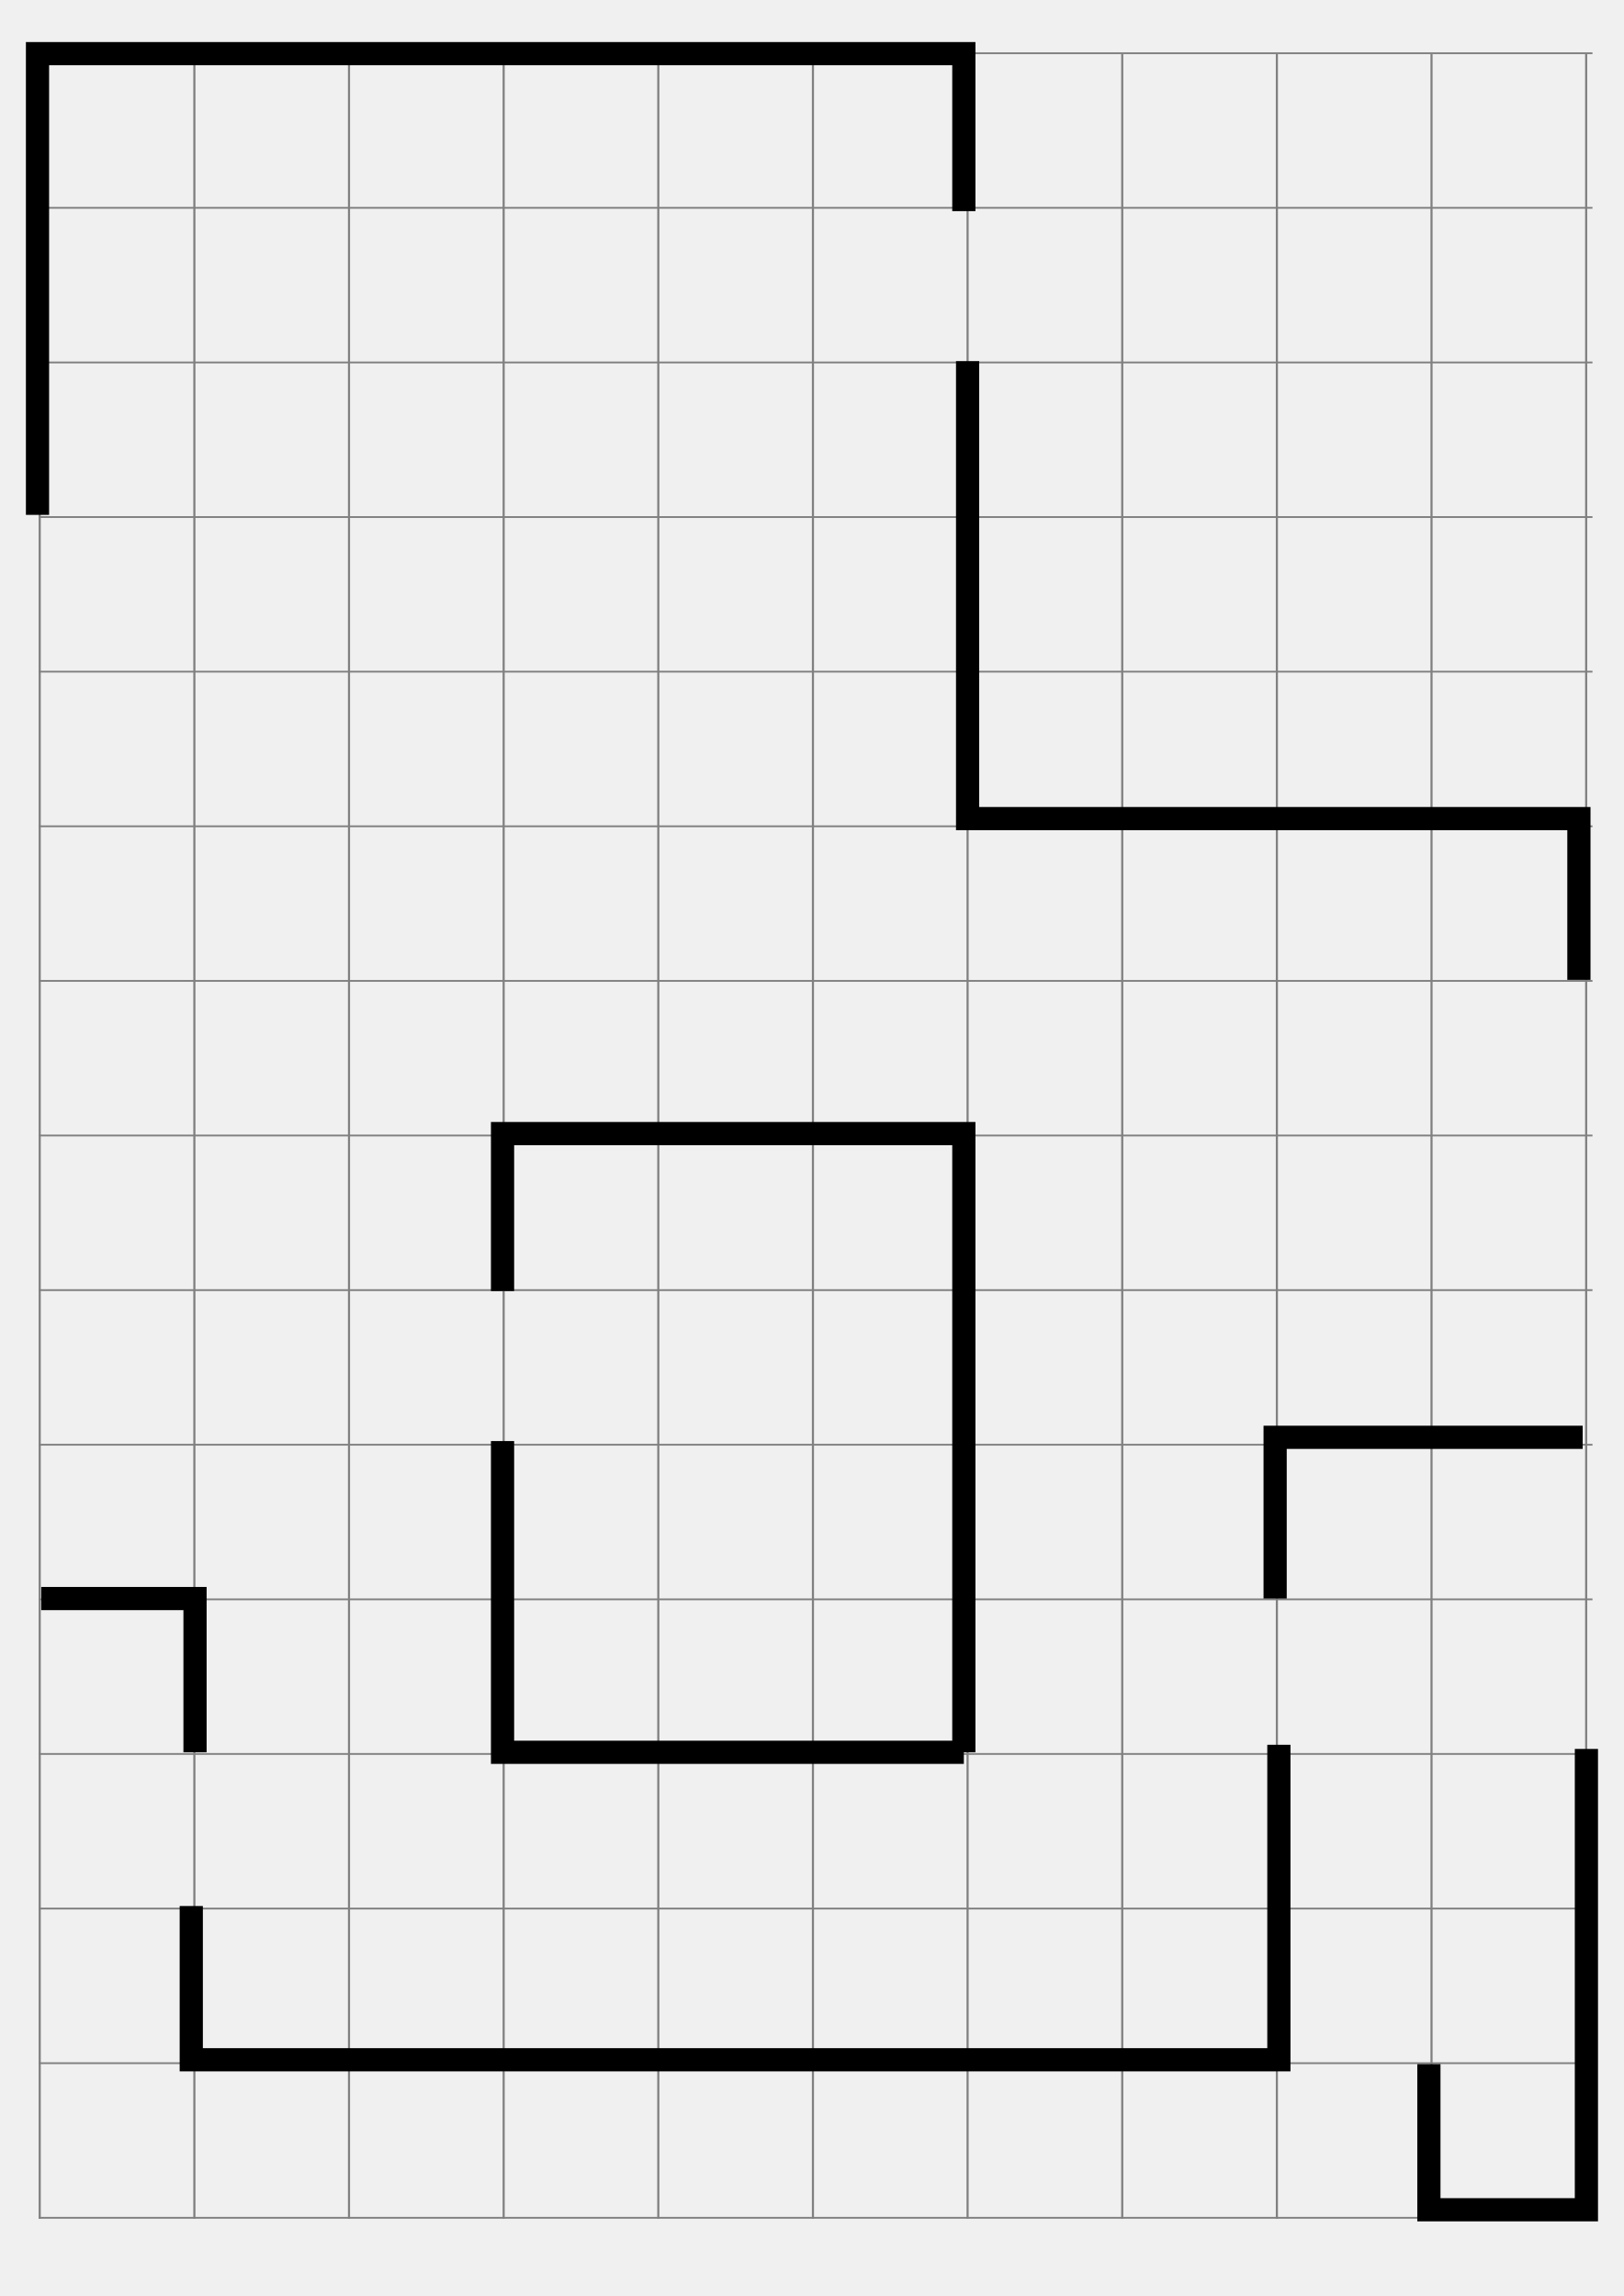
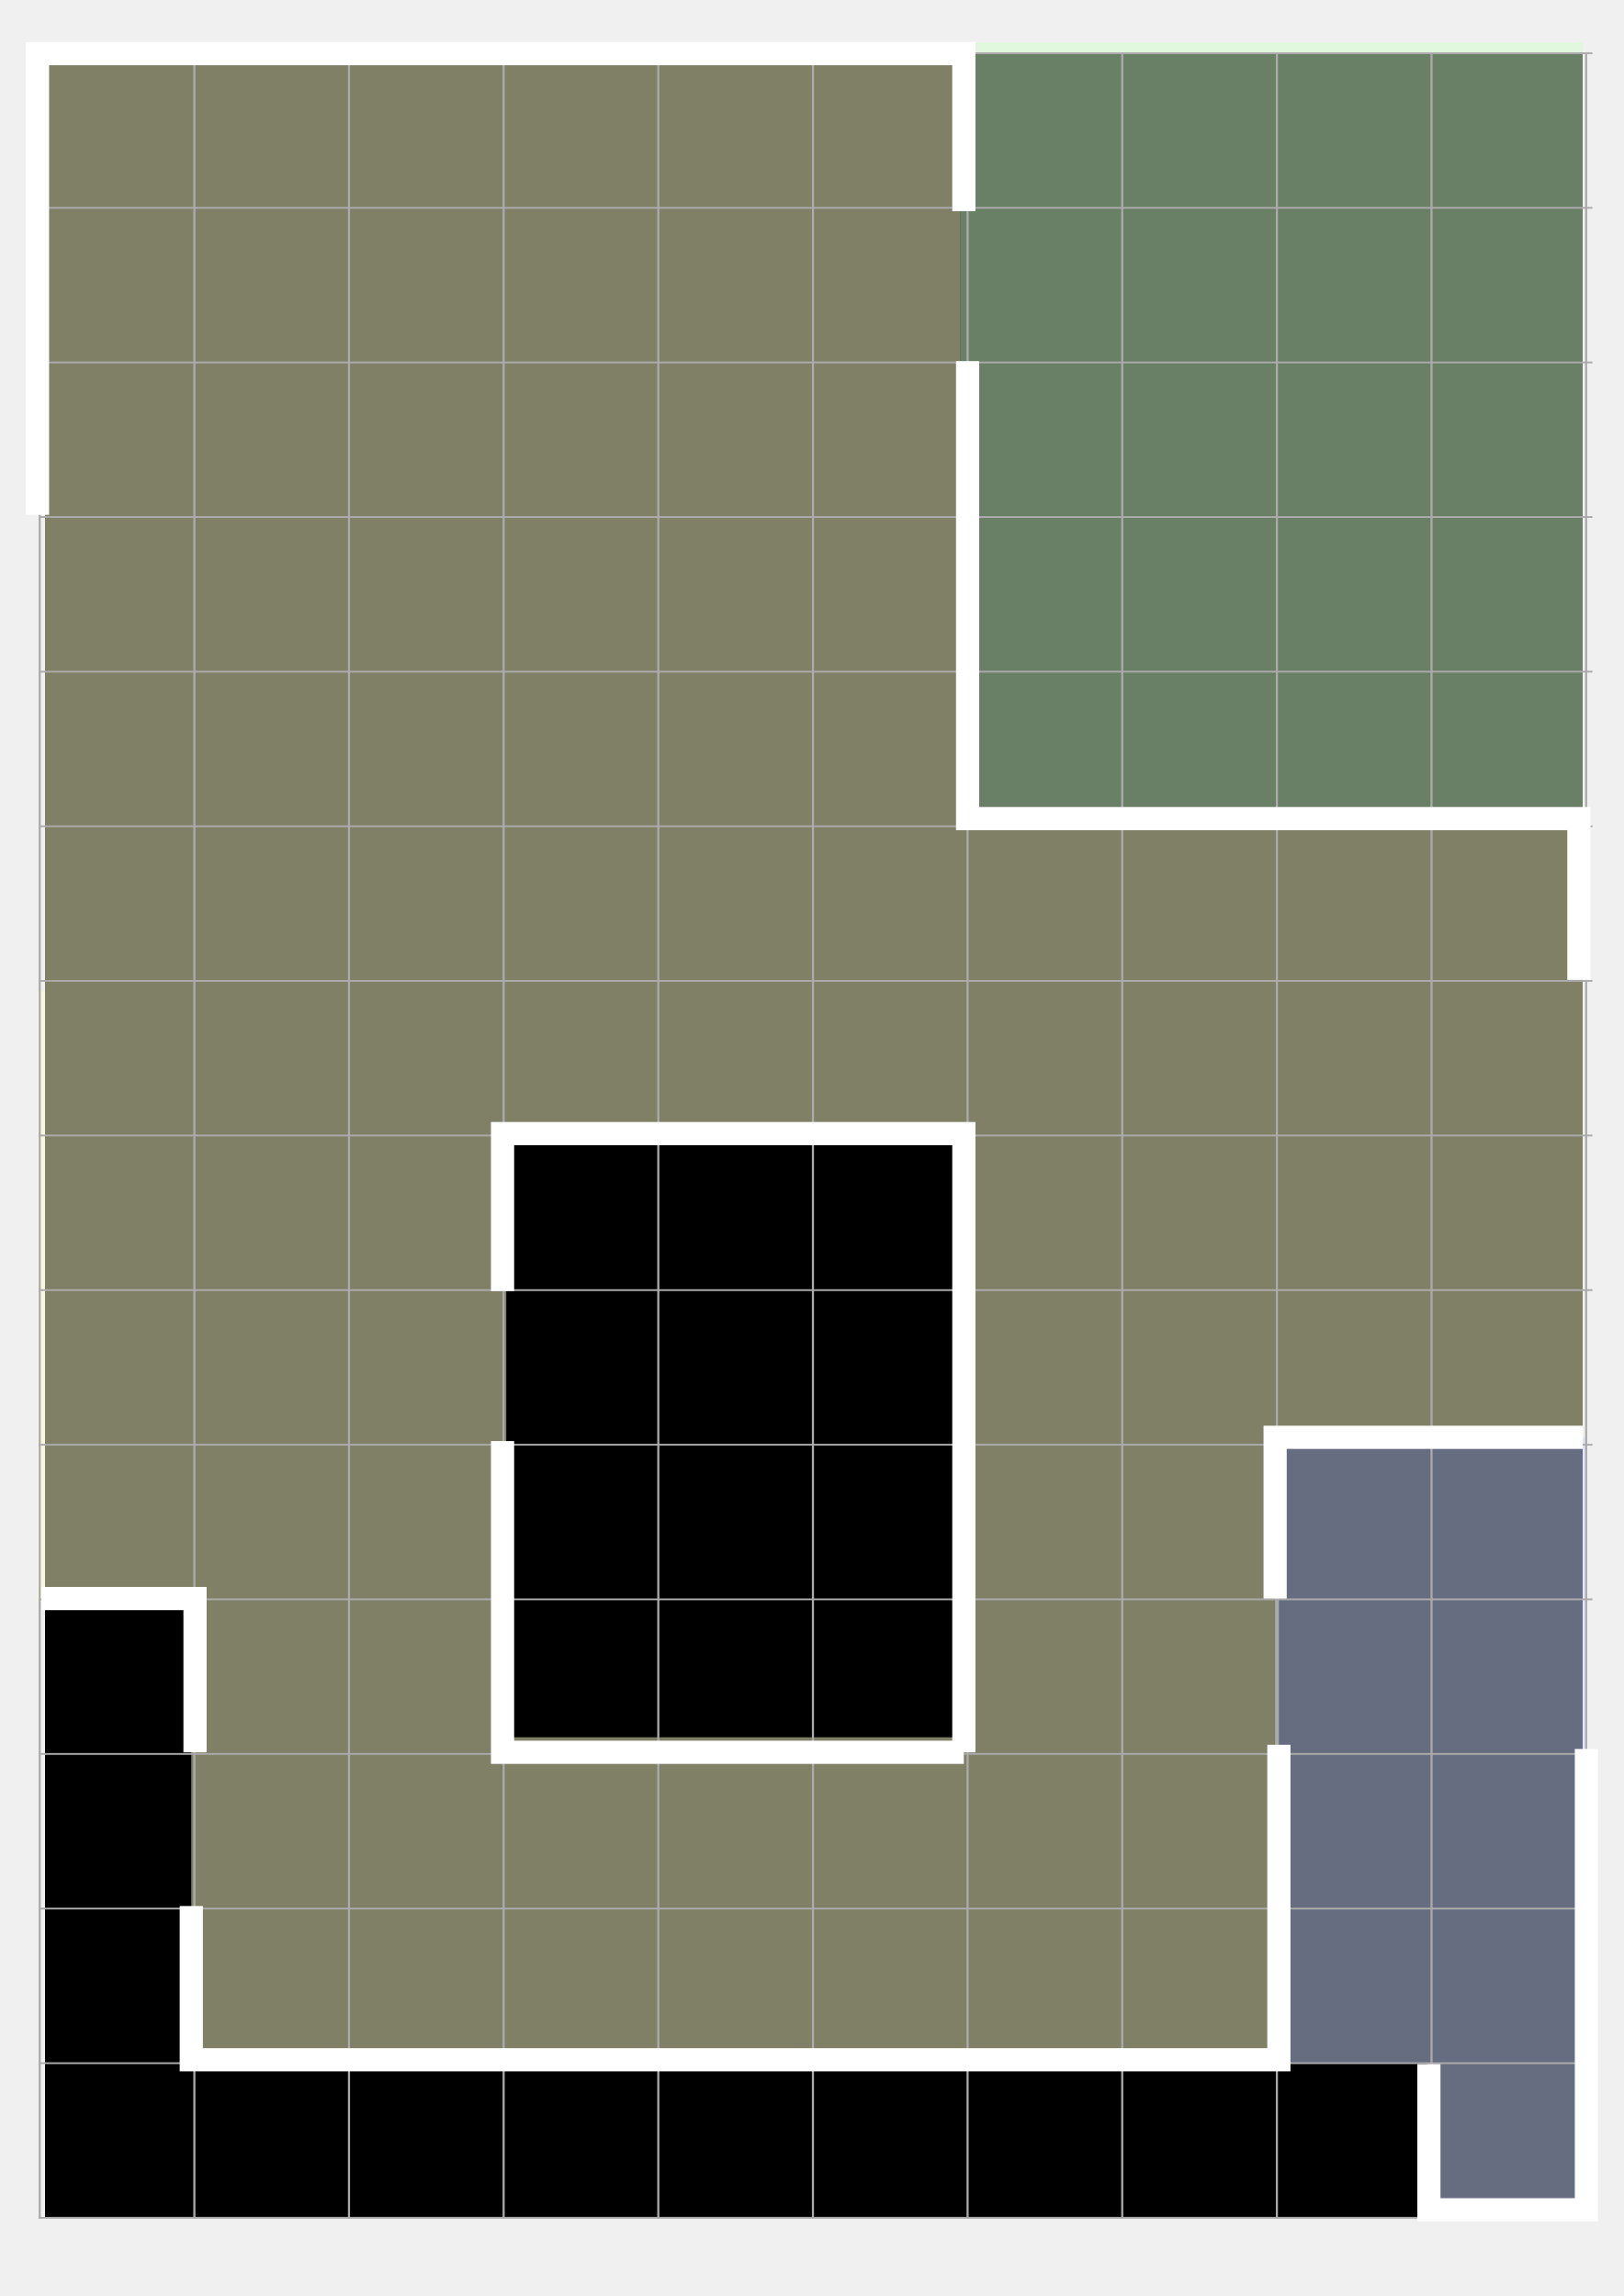
<svg xmlns="http://www.w3.org/2000/svg" width="210mm" height="297mm" viewBox="0 0 744.094 1052.362" id="svg2" version="1.1">
  <defs id="defs4" />
+   <g id="layer7">
+     <rect style="opacity:1;fill:#000000;fill-opacity:1;stroke:none;stroke-width:10.63;stroke-linecap:butt;stroke-linejoin:miter;stroke-miterlimit:4;stroke-dasharray:none;stroke-dashoffset:0;stroke-opacity:1" id="rect9844" width="704.659" height="991.679" x="20.624" y="24.591" />
+     <path style="opacity:1;fill:#ffffcc;fill-opacity:0.5;stroke:none;stroke-width:10.63;stroke-linecap:butt;stroke-linejoin:miter;stroke-miterlimit:4;stroke-dasharray:none;stroke-dashoffset:0;stroke-opacity:1" d="M 20.625 21.154 L 20.625 454.262 L 17.188 454.262 L 17.188 734.406 L 87.652 734.406 L 87.652 835.809 L 87.652 942.367 L 467.48 942.367 L 586.07 942.367 L 586.07 660.502 L 725.283 660.502 L 725.283 375.201 L 439.982 375.201 L 439.982 21.154 L 20.625 21.154 z M 232.021 514.414 L 436.545 514.414 L 436.545 660.502 L 441.701 660.502 L 441.701 796.279 L 232.021 796.279 L 232.021 514.414 z " id="rect9846" />
+     <rect style="opacity:1;fill:#d4ffcc;fill-opacity:0.5;stroke:none;stroke-width:10.63;stroke-linecap:butt;stroke-linejoin:miter;stroke-miterlimit:4;stroke-dasharray:none;stroke-dashoffset:0;stroke-opacity:1" id="rect9859" width="285.301" height="350.611" x="439.982" y="19.435" />
+     <path style="opacity:1;fill:#ccdbff;fill-opacity:0.5;stroke:none;stroke-width:10.63;stroke-linecap:butt;stroke-linejoin:miter;stroke-miterlimit:4;stroke-dasharray:none;stroke-dashoffset:0;stroke-opacity:1" d="m 584.352,658.785 0,287.02 69.628,0 0,63.59 67.928,0 0,-63.59 5.095,0 0,-287.02 -142.65,0 z" id="rect9861" />
+   </g>
  <g id="layer1">
-     <path style="fill:none;fill-rule:evenodd;stroke:#808080;stroke-width:0.97px;stroke-linecap:butt;stroke-linejoin:miter;stroke-opacity:1" d="m 89.07,24.803 0,992.126" id="path3336" />
-     <path id="path3338" d="m 159.939,24.803 0,992.126" style="fill:none;fill-rule:evenodd;stroke:#808080;stroke-width:0.97px;stroke-linecap:butt;stroke-linejoin:miter;stroke-opacity:1" />
-     <path id="path3340" d="m 230.808,24.803 0,992.126" style="fill:none;fill-rule:evenodd;stroke:#808080;stroke-width:0.97px;stroke-linecap:butt;stroke-linejoin:miter;stroke-opacity:1" />
-     <path style="fill:none;fill-rule:evenodd;stroke:#808080;stroke-width:0.97px;stroke-linecap:butt;stroke-linejoin:miter;stroke-opacity:1" d="m 301.678,24.803 0,992.126" id="path3342" />
-     <path id="path3344" d="m 372.547,24.803 0,992.126" style="fill:none;fill-rule:evenodd;stroke:#808080;stroke-width:0.97px;stroke-linecap:butt;stroke-linejoin:miter;stroke-opacity:1" />
-     <path style="fill:none;fill-rule:evenodd;stroke:#808080;stroke-width:0.97px;stroke-linecap:butt;stroke-linejoin:miter;stroke-opacity:1" d="m 443.416,24.803 0,992.126" id="path3346" />
-     <path style="fill:none;fill-rule:evenodd;stroke:#808080;stroke-width:0.97px;stroke-linecap:butt;stroke-linejoin:miter;stroke-opacity:1" d="m 514.285,24.803 0,992.126" id="path3348" />
-     <path id="path3350" d="m 585.154,24.803 0,992.126" style="fill:none;fill-rule:evenodd;stroke:#808080;stroke-width:0.97px;stroke-linecap:butt;stroke-linejoin:miter;stroke-opacity:1" />
-     <path style="fill:none;fill-rule:evenodd;stroke:#808080;stroke-width:0.97px;stroke-linecap:butt;stroke-linejoin:miter;stroke-opacity:1" d="m 656.023,24.803 0,992.126" id="path3352" />
-     <path id="path3354" d="m 726.892,24.803 0,992.126" style="fill:none;fill-rule:evenodd;stroke:#808080;stroke-width:0.97px;stroke-linecap:butt;stroke-linejoin:miter;stroke-opacity:1" />
-     <path id="path3380" d="m 729.78,307.857 -712.063,0" style="fill:none;fill-rule:evenodd;stroke:#808080;stroke-width:0.821px;stroke-linecap:butt;stroke-linejoin:miter;stroke-opacity:1" />
-     <path style="fill:none;fill-rule:evenodd;stroke:#808080;stroke-width:0.821px;stroke-linecap:butt;stroke-linejoin:miter;stroke-opacity:1" d="m 729.78,378.723 -712.063,0" id="path3382" />
-     <path style="fill:none;fill-rule:evenodd;stroke:#808080;stroke-width:0.821px;stroke-linecap:butt;stroke-linejoin:miter;stroke-opacity:1" d="m 729.78,449.589 -712.063,0" id="path3384" />
-     <path id="path3386" d="m 729.78,520.455 -712.063,0" style="fill:none;fill-rule:evenodd;stroke:#808080;stroke-width:0.821px;stroke-linecap:butt;stroke-linejoin:miter;stroke-opacity:1" />
-     <path style="fill:none;fill-rule:evenodd;stroke:#808080;stroke-width:0.821px;stroke-linecap:butt;stroke-linejoin:miter;stroke-opacity:1" d="m 729.78,591.322 -712.063,0" id="path3388" />
-     <path id="path3390" d="m 729.78,662.188 -712.063,0" style="fill:none;fill-rule:evenodd;stroke:#808080;stroke-width:0.821px;stroke-linecap:butt;stroke-linejoin:miter;stroke-opacity:1" />
-     <path id="path3392" d="m 729.78,733.054 -712.063,0" style="fill:none;fill-rule:evenodd;stroke:#808080;stroke-width:0.821px;stroke-linecap:butt;stroke-linejoin:miter;stroke-opacity:1" />
-     <path style="fill:none;fill-rule:evenodd;stroke:#808080;stroke-width:0.821px;stroke-linecap:butt;stroke-linejoin:miter;stroke-opacity:1" d="m 729.78,803.92 -712.063,0" id="path3394" />
-     <path id="path3396" d="m 729.78,874.786 -712.063,0" style="fill:none;fill-rule:evenodd;stroke:#808080;stroke-width:0.821px;stroke-linecap:butt;stroke-linejoin:miter;stroke-opacity:1" />
-     <path style="fill:none;fill-rule:evenodd;stroke:#808080;stroke-width:0.821px;stroke-linecap:butt;stroke-linejoin:miter;stroke-opacity:1" d="m 729.78,945.652 -712.063,0" id="path3398" />
-     <path id="path3404" d="m 729.78,24.392 -712.063,0" style="fill:none;fill-rule:evenodd;stroke:#808080;stroke-width:0.821px;stroke-linecap:butt;stroke-linejoin:miter;stroke-opacity:1" />
-     <path style="fill:none;fill-rule:evenodd;stroke:#808080;stroke-width:0.821px;stroke-linecap:butt;stroke-linejoin:miter;stroke-opacity:1" d="m 729.78,95.259 -712.063,0" id="path3406" />
-     <path id="path3408" d="m 729.78,166.125 -712.063,0" style="fill:none;fill-rule:evenodd;stroke:#808080;stroke-width:0.821px;stroke-linecap:butt;stroke-linejoin:miter;stroke-opacity:1" />
-     <path style="fill:none;fill-rule:evenodd;stroke:#808080;stroke-width:0.821px;stroke-linecap:butt;stroke-linejoin:miter;stroke-opacity:1" d="m 729.78,236.991 -712.063,0" id="path3410" />
-     <path id="path3412" d="m 729.78,1016.518 -712.063,0" style="fill:none;fill-rule:evenodd;stroke:#808080;stroke-width:0.821px;stroke-linecap:butt;stroke-linejoin:miter;stroke-opacity:1" />
-     <path id="path3414" d="m 18.201,24.803 0,992.126" style="fill:none;fill-rule:evenodd;stroke:#808080;stroke-width:0.97px;stroke-linecap:butt;stroke-linejoin:miter;stroke-opacity:1" />
+     <path style="fill:none;fill-rule:evenodd;stroke:#ababab;stroke-width:0.97px;stroke-linecap:butt;stroke-linejoin:miter;stroke-opacity:1" d="m 89.07,24.803 0,992.126" id="path3336" />
+     <path id="path3338" d="m 159.939,24.803 0,992.126" style="fill:none;fill-rule:evenodd;stroke:#ababab;stroke-width:0.97px;stroke-linecap:butt;stroke-linejoin:miter;stroke-opacity:1" />
+     <path id="path3340" d="m 230.808,24.803 0,992.126" style="fill:none;fill-rule:evenodd;stroke:#ababab;stroke-width:0.97px;stroke-linecap:butt;stroke-linejoin:miter;stroke-opacity:1" />
+     <path style="fill:none;fill-rule:evenodd;stroke:#ababab;stroke-width:0.97px;stroke-linecap:butt;stroke-linejoin:miter;stroke-opacity:1" d="m 301.678,24.803 0,992.126" id="path3342" />
+     <path id="path3344" d="m 372.547,24.803 0,992.126" style="fill:none;fill-rule:evenodd;stroke:#ababab;stroke-width:0.97px;stroke-linecap:butt;stroke-linejoin:miter;stroke-opacity:1" />
+     <path style="fill:none;fill-rule:evenodd;stroke:#ababab;stroke-width:0.97px;stroke-linecap:butt;stroke-linejoin:miter;stroke-opacity:1" d="m 443.416,24.803 0,992.126" id="path3346" />
+     <path style="fill:none;fill-rule:evenodd;stroke:#ababab;stroke-width:0.97px;stroke-linecap:butt;stroke-linejoin:miter;stroke-opacity:1" d="m 514.285,24.803 0,992.126" id="path3348" />
+     <path id="path3350" d="m 585.154,24.803 0,992.126" style="fill:none;fill-rule:evenodd;stroke:#ababab;stroke-width:0.97px;stroke-linecap:butt;stroke-linejoin:miter;stroke-opacity:1" />
+     <path style="fill:none;fill-rule:evenodd;stroke:#ababab;stroke-width:0.97px;stroke-linecap:butt;stroke-linejoin:miter;stroke-opacity:1" d="m 656.023,24.803 0,992.126" id="path3352" />
+     <path id="path3354" d="m 726.892,24.803 0,992.126" style="fill:none;fill-rule:evenodd;stroke:#ababab;stroke-width:0.97px;stroke-linecap:butt;stroke-linejoin:miter;stroke-opacity:1" />
+     <path id="path3380" d="m 729.78,307.857 -712.063,0" style="fill:none;fill-rule:evenodd;stroke:#ababab;stroke-width:0.821px;stroke-linecap:butt;stroke-linejoin:miter;stroke-opacity:1" />
+     <path style="fill:none;fill-rule:evenodd;stroke:#ababab;stroke-width:0.821px;stroke-linecap:butt;stroke-linejoin:miter;stroke-opacity:1" d="m 729.78,378.723 -712.063,0" id="path3382" />
+     <path style="fill:none;fill-rule:evenodd;stroke:#ababab;stroke-width:0.821px;stroke-linecap:butt;stroke-linejoin:miter;stroke-opacity:1" d="m 729.78,449.589 -712.063,0" id="path3384" />
+     <path id="path3386" d="m 729.78,520.455 -712.063,0" style="fill:none;fill-rule:evenodd;stroke:#ababab;stroke-width:0.821px;stroke-linecap:butt;stroke-linejoin:miter;stroke-opacity:1" />
+     <path style="fill:none;fill-rule:evenodd;stroke:#ababab;stroke-width:0.821px;stroke-linecap:butt;stroke-linejoin:miter;stroke-opacity:1" d="m 729.78,591.322 -712.063,0" id="path3388" />
+     <path id="path3390" d="m 729.78,662.188 -712.063,0" style="fill:none;fill-rule:evenodd;stroke:#ababab;stroke-width:0.821px;stroke-linecap:butt;stroke-linejoin:miter;stroke-opacity:1" />
+     <path id="path3392" d="m 729.78,733.054 -712.063,0" style="fill:none;fill-rule:evenodd;stroke:#ababab;stroke-width:0.821px;stroke-linecap:butt;stroke-linejoin:miter;stroke-opacity:1" />
+     <path style="fill:none;fill-rule:evenodd;stroke:#ababab;stroke-width:0.821px;stroke-linecap:butt;stroke-linejoin:miter;stroke-opacity:1" d="m 729.78,803.92 -712.063,0" id="path3394" />
+     <path id="path3396" d="m 729.78,874.786 -712.063,0" style="fill:none;fill-rule:evenodd;stroke:#ababab;stroke-width:0.821px;stroke-linecap:butt;stroke-linejoin:miter;stroke-opacity:1" />
+     <path style="fill:none;fill-rule:evenodd;stroke:#ababab;stroke-width:0.821px;stroke-linecap:butt;stroke-linejoin:miter;stroke-opacity:1" d="m 729.78,945.652 -712.063,0" id="path3398" />
+     <path id="path3404" d="m 729.78,24.392 -712.063,0" style="fill:none;fill-rule:evenodd;stroke:#ababab;stroke-width:0.821px;stroke-linecap:butt;stroke-linejoin:miter;stroke-opacity:1" />
+     <path style="fill:none;fill-rule:evenodd;stroke:#ababab;stroke-width:0.821px;stroke-linecap:butt;stroke-linejoin:miter;stroke-opacity:1" d="m 729.78,95.259 -712.063,0" id="path3406" />
+     <path id="path3408" d="m 729.78,166.125 -712.063,0" style="fill:none;fill-rule:evenodd;stroke:#ababab;stroke-width:0.821px;stroke-linecap:butt;stroke-linejoin:miter;stroke-opacity:1" />
+     <path style="fill:none;fill-rule:evenodd;stroke:#ababab;stroke-width:0.821px;stroke-linecap:butt;stroke-linejoin:miter;stroke-opacity:1" d="m 729.78,236.991 -712.063,0" id="path3410" />
+     <path id="path3412" d="m 729.78,1016.518 -712.063,0" style="fill:none;fill-rule:evenodd;stroke:#ababab;stroke-width:0.821px;stroke-linecap:butt;stroke-linejoin:miter;stroke-opacity:1" />
+     <path id="path3414" d="m 18.201,24.803 0,992.126" style="fill:none;fill-rule:evenodd;stroke:#ababab;stroke-width:0.97px;stroke-linecap:butt;stroke-linejoin:miter;stroke-opacity:1" />
  </g>
  <g id="layer2">
-     <path style="fill:none;fill-rule:evenodd;stroke:#000000;stroke-width:10.63;stroke-linecap:butt;stroke-linejoin:miter;stroke-opacity:1;stroke-miterlimit:4;stroke-dasharray:none" d="m 18.905,732.687 70.466,0 0,70.466" id="path4365" />
-     <path style="fill:none;fill-rule:evenodd;stroke:#000000;stroke-width:10.63;stroke-linecap:butt;stroke-linejoin:miter;stroke-opacity:1;stroke-miterlimit:4;stroke-dasharray:none" d="m 87.653,873.619 0,70.466 498.418,0 0,-144.369" id="path4367" />
-     <path style="fill:none;fill-rule:evenodd;stroke:#000000;stroke-width:10.63;stroke-linecap:butt;stroke-linejoin:miter;stroke-opacity:1;stroke-miterlimit:4;stroke-dasharray:none" d="m 584.352,732.687 0,-73.903 140.932,0" id="path4369" />
-     <path style="fill:none;fill-rule:evenodd;stroke:#000000;stroke-width:10.63;stroke-linecap:butt;stroke-linejoin:miter;stroke-miterlimit:4;stroke-dasharray:none;stroke-opacity:1" d="m 654.818,946.085 0,66.747 72.185,0 0,-211.213" id="path4371" />
-     <path style="fill:none;fill-rule:evenodd;stroke:#000000;stroke-width:10.63;stroke-linecap:butt;stroke-linejoin:miter;stroke-opacity:1;stroke-miterlimit:4;stroke-dasharray:none" d="m 723.565,449.105 0,-73.903 -280.145,0 0,-209.679" id="path4373" />
-     <path style="fill:none;fill-rule:evenodd;stroke:#000000;stroke-width:10.63;stroke-linecap:butt;stroke-linejoin:miter;stroke-opacity:1;stroke-miterlimit:4;stroke-dasharray:none" d="m 441.701,96.775 0,-72.185 -424.514,0 0,211.398" id="path4375" />
-     <path style="fill:none;fill-rule:evenodd;stroke:#000000;stroke-width:10.63;stroke-linecap:butt;stroke-linejoin:miter;stroke-opacity:1;stroke-miterlimit:4;stroke-dasharray:none" d="m 441.701,803.153 0,-283.582 -211.398,0 0,72.185" id="path4377" />
-     <path style="fill:none;fill-rule:evenodd;stroke:#000000;stroke-width:10.63;stroke-linecap:butt;stroke-linejoin:miter;stroke-opacity:1;stroke-miterlimit:4;stroke-dasharray:none" d="m 230.303,660.503 0,142.651 211.398,0" id="path4379" />
+     <path style="fill:none;fill-rule:evenodd;stroke:#ffffff;stroke-width:10.63;stroke-linecap:butt;stroke-linejoin:miter;stroke-miterlimit:4;stroke-dasharray:none;stroke-opacity:1" d="m 18.905,732.687 70.466,0 0,70.466" id="path4365" />
+     <path style="fill:none;fill-rule:evenodd;stroke:#ffffff;stroke-width:10.63;stroke-linecap:butt;stroke-linejoin:miter;stroke-miterlimit:4;stroke-dasharray:none;stroke-opacity:1" d="m 87.653,873.619 0,70.466 498.418,0 0,-144.369" id="path4367" />
+     <path style="fill:none;fill-rule:evenodd;stroke:#ffffff;stroke-width:10.63;stroke-linecap:butt;stroke-linejoin:miter;stroke-miterlimit:4;stroke-dasharray:none;stroke-opacity:1" d="m 584.352,732.687 0,-73.903 140.932,0" id="path4369" />
+     <path style="fill:none;fill-rule:evenodd;stroke:#ffffff;stroke-width:10.63;stroke-linecap:butt;stroke-linejoin:miter;stroke-miterlimit:4;stroke-dasharray:none;stroke-opacity:1" d="m 654.818,946.085 0,66.747 72.185,0 0,-211.213" id="path4371" />
+     <path style="fill:none;fill-rule:evenodd;stroke:#ffffff;stroke-width:10.63;stroke-linecap:butt;stroke-linejoin:miter;stroke-miterlimit:4;stroke-dasharray:none;stroke-opacity:1" d="m 723.565,449.105 0,-73.903 -280.145,0 0,-209.679" id="path4373" />
+     <path style="fill:none;fill-rule:evenodd;stroke:#ffffff;stroke-width:10.63;stroke-linecap:butt;stroke-linejoin:miter;stroke-miterlimit:4;stroke-dasharray:none;stroke-opacity:1" d="m 441.701,96.775 0,-72.185 -424.514,0 0,211.398" id="path4375" />
+     <path style="fill:none;fill-rule:evenodd;stroke:#ffffff;stroke-width:10.63;stroke-linecap:butt;stroke-linejoin:miter;stroke-miterlimit:4;stroke-dasharray:none;stroke-opacity:1" d="m 441.701,803.153 0,-283.582 -211.398,0 0,72.185" id="path4377" />
+     <path style="fill:none;fill-rule:evenodd;stroke:#ffffff;stroke-width:10.63;stroke-linecap:butt;stroke-linejoin:miter;stroke-miterlimit:4;stroke-dasharray:none;stroke-opacity:1" d="m 230.303,660.503 0,142.651 211.398,0" id="path4379" />
  </g>
</svg>
